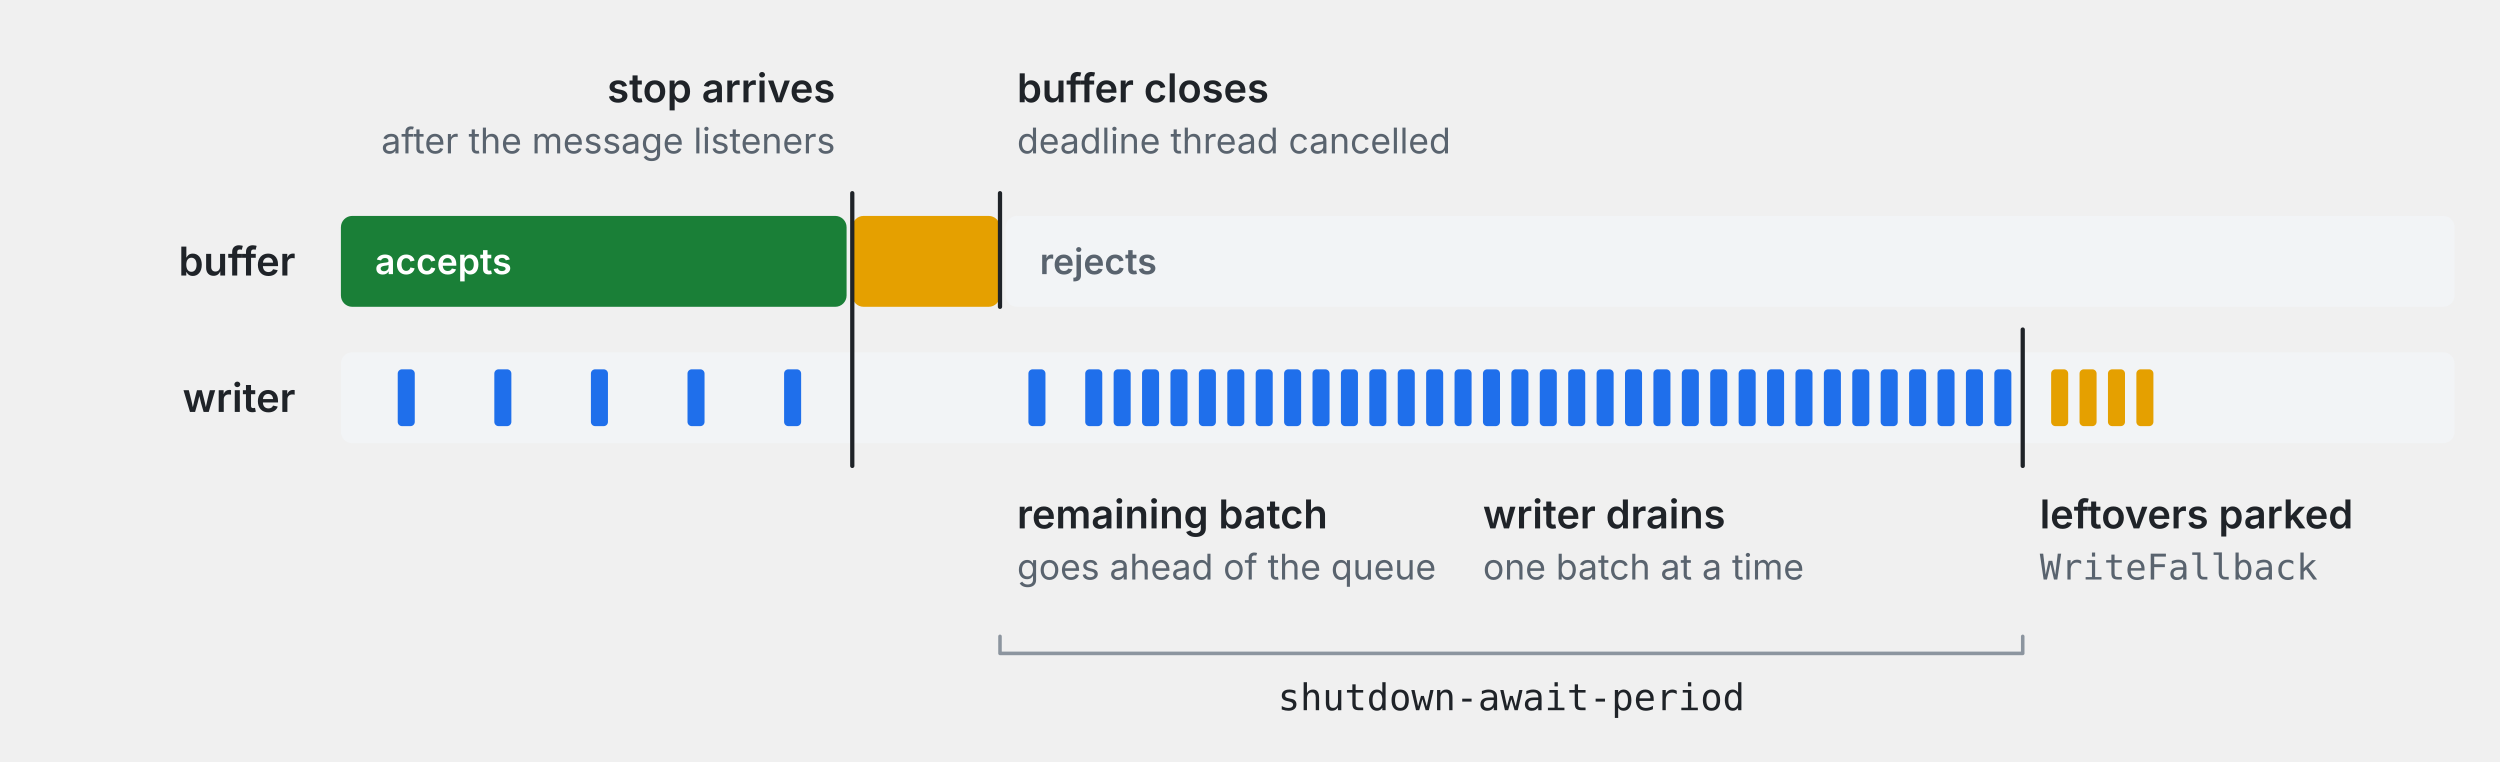
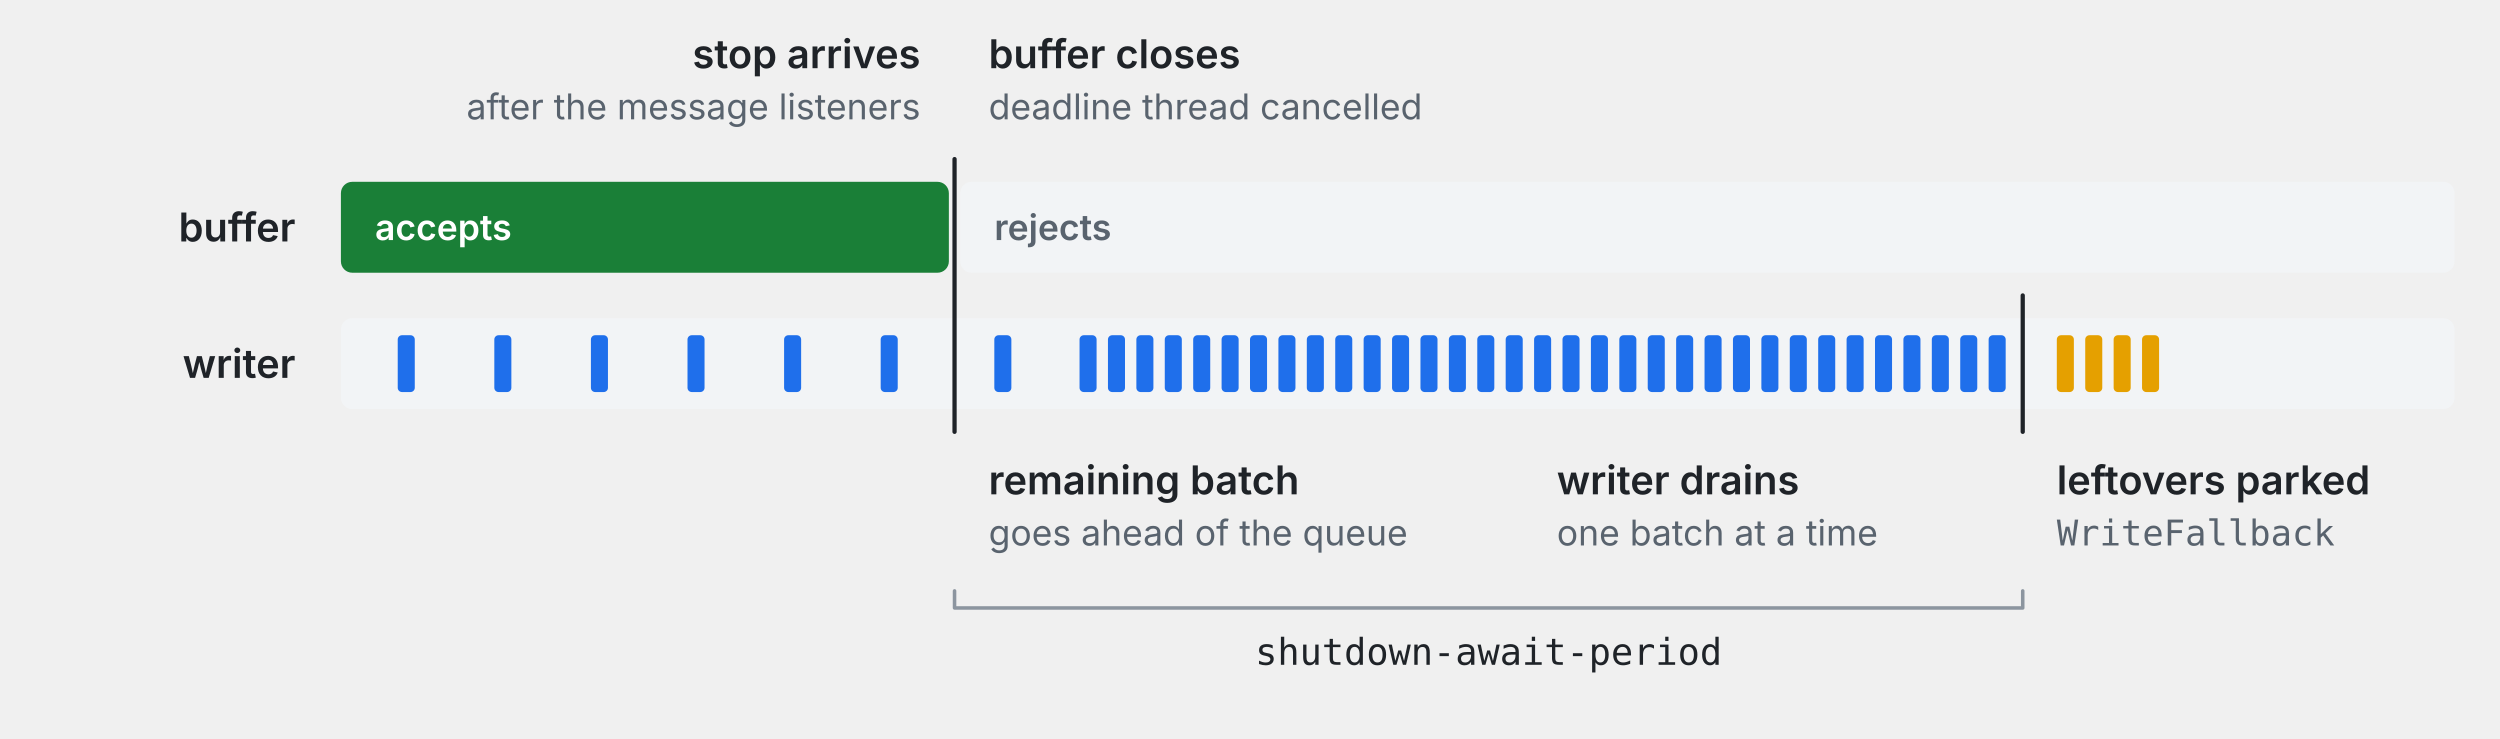
- <svg xmlns="http://www.w3.org/2000/svg" viewBox="0 0 880 268" width="880" height="268" role="img">
-   <text x="104.0" y="97.0" font-family="-apple-system, BlinkMacSystemFont, 'Segoe UI', Inter, Helvetica, Arial, sans-serif" font-size="14" font-weight="600" fill="#1F2328" text-anchor="end">buffer</text>
-   <text x="104.0" y="145.0" font-family="-apple-system, BlinkMacSystemFont, 'Segoe UI', Inter, Helvetica, Arial, sans-serif" font-size="14" font-weight="600" fill="#1F2328" text-anchor="end">writer</text>
-   <rect x="120.0" y="76.0" width="178.0" height="32.0" rx="4" fill="#1A7F37" />
-   <text x="132.0" y="96.5" font-family="-apple-system, BlinkMacSystemFont, 'Segoe UI', Inter, Helvetica, Arial, sans-serif" font-size="12.5" font-weight="600" fill="#FFFFFF" text-anchor="start">accepts</text>
-   <rect x="300.0" y="76.0" width="52.0" height="32.0" rx="4" fill="#E5A000" />
-   <rect x="354.0" y="76.0" width="510.0" height="32.0" rx="4" fill="#F2F4F6" />
-   <text x="366.0" y="96.5" font-family="-apple-system, BlinkMacSystemFont, 'Segoe UI', Inter, Helvetica, Arial, sans-serif" font-size="12.5" font-weight="600" fill="#59636E" text-anchor="start">rejects</text>
-   <rect x="120.0" y="124.0" width="744.0" height="32.0" rx="4" fill="#F2F4F6" />
-   <rect x="140.0" y="130.0" width="6.0" height="20.0" rx="1.5" fill="#1F6FEB" />
-   <rect x="174.0" y="130.0" width="6.0" height="20.0" rx="1.5" fill="#1F6FEB" />
-   <rect x="208.0" y="130.0" width="6.0" height="20.0" rx="1.5" fill="#1F6FEB" />
-   <rect x="242.0" y="130.0" width="6.0" height="20.0" rx="1.5" fill="#1F6FEB" />
-   <rect x="276.0" y="130.0" width="6.0" height="20.0" rx="1.5" fill="#1F6FEB" />
-   <rect x="362.0" y="130.0" width="6.0" height="20.0" rx="1.5" fill="#1F6FEB" />
-   <rect x="382.0" y="130.0" width="6.0" height="20.0" rx="1.5" fill="#1F6FEB" />
-   <rect x="392.0" y="130.0" width="6.0" height="20.0" rx="1.5" fill="#1F6FEB" />
-   <rect x="402.0" y="130.0" width="6.0" height="20.0" rx="1.5" fill="#1F6FEB" />
-   <rect x="412.0" y="130.0" width="6.0" height="20.0" rx="1.5" fill="#1F6FEB" />
-   <rect x="422.0" y="130.0" width="6.0" height="20.0" rx="1.5" fill="#1F6FEB" />
-   <rect x="432.0" y="130.0" width="6.0" height="20.0" rx="1.5" fill="#1F6FEB" />
-   <rect x="442.0" y="130.0" width="6.0" height="20.0" rx="1.5" fill="#1F6FEB" />
-   <rect x="452.0" y="130.0" width="6.0" height="20.0" rx="1.5" fill="#1F6FEB" />
-   <rect x="462.0" y="130.0" width="6.0" height="20.0" rx="1.5" fill="#1F6FEB" />
-   <rect x="472.0" y="130.0" width="6.0" height="20.0" rx="1.5" fill="#1F6FEB" />
-   <rect x="482.0" y="130.0" width="6.0" height="20.0" rx="1.5" fill="#1F6FEB" />
-   <rect x="492.0" y="130.0" width="6.0" height="20.0" rx="1.5" fill="#1F6FEB" />
-   <rect x="502.0" y="130.0" width="6.0" height="20.0" rx="1.5" fill="#1F6FEB" />
-   <rect x="512.0" y="130.0" width="6.0" height="20.0" rx="1.5" fill="#1F6FEB" />
-   <rect x="522.0" y="130.0" width="6.0" height="20.0" rx="1.5" fill="#1F6FEB" />
-   <rect x="532.0" y="130.0" width="6.0" height="20.0" rx="1.5" fill="#1F6FEB" />
-   <rect x="542.0" y="130.0" width="6.0" height="20.0" rx="1.5" fill="#1F6FEB" />
-   <rect x="552.0" y="130.0" width="6.0" height="20.0" rx="1.5" fill="#1F6FEB" />
-   <rect x="562.0" y="130.0" width="6.0" height="20.0" rx="1.5" fill="#1F6FEB" />
-   <rect x="572.0" y="130.0" width="6.0" height="20.0" rx="1.5" fill="#1F6FEB" />
-   <rect x="582.0" y="130.0" width="6.0" height="20.0" rx="1.5" fill="#1F6FEB" />
-   <rect x="592.0" y="130.0" width="6.0" height="20.0" rx="1.5" fill="#1F6FEB" />
-   <rect x="602.0" y="130.0" width="6.0" height="20.0" rx="1.5" fill="#1F6FEB" />
-   <rect x="612.0" y="130.0" width="6.0" height="20.0" rx="1.5" fill="#1F6FEB" />
-   <rect x="622.0" y="130.0" width="6.0" height="20.0" rx="1.5" fill="#1F6FEB" />
-   <rect x="632.0" y="130.0" width="6.0" height="20.0" rx="1.5" fill="#1F6FEB" />
-   <rect x="642.0" y="130.0" width="6.0" height="20.0" rx="1.5" fill="#1F6FEB" />
-   <rect x="652.0" y="130.0" width="6.0" height="20.0" rx="1.5" fill="#1F6FEB" />
-   <rect x="662.0" y="130.0" width="6.0" height="20.0" rx="1.5" fill="#1F6FEB" />
-   <rect x="672.0" y="130.0" width="6.0" height="20.0" rx="1.5" fill="#1F6FEB" />
-   <rect x="682.0" y="130.0" width="6.0" height="20.0" rx="1.5" fill="#1F6FEB" />
-   <rect x="692.0" y="130.0" width="6.0" height="20.0" rx="1.5" fill="#1F6FEB" />
-   <rect x="702.0" y="130.0" width="6.0" height="20.0" rx="1.5" fill="#1F6FEB" />
-   <rect x="722.0" y="130.0" width="6.0" height="20.0" rx="1.5" fill="#E5A000" />
-   <rect x="732.0" y="130.0" width="6.0" height="20.0" rx="1.5" fill="#E5A000" />
-   <rect x="742.0" y="130.0" width="6.0" height="20.0" rx="1.5" fill="#E5A000" />
-   <rect x="752.0" y="130.0" width="6.0" height="20.0" rx="1.5" fill="#E5A000" />
-   <path d="M300,68 L300,164" stroke="#1F2328" stroke-width="1.5" fill="none" stroke-linecap="round" stroke-linejoin="round" />
-   <text x="294.0" y="36.0" font-family="-apple-system, BlinkMacSystemFont, 'Segoe UI', Inter, Helvetica, Arial, sans-serif" font-size="14" font-weight="600" fill="#1F2328" text-anchor="end">stop arrives</text>
-   <text x="294.0" y="54.0" font-family="-apple-system, BlinkMacSystemFont, 'Segoe UI', Inter, Helvetica, Arial, sans-serif" font-size="12.5" font-weight="400" fill="#59636E" text-anchor="end">after the message listeners</text>
-   <path d="M352,68 L352,108" stroke="#1F2328" stroke-width="1.5" fill="none" stroke-linecap="round" stroke-linejoin="round" />
-   <text x="358.0" y="36.0" font-family="-apple-system, BlinkMacSystemFont, 'Segoe UI', Inter, Helvetica, Arial, sans-serif" font-size="14" font-weight="600" fill="#1F2328" text-anchor="start">buffer closes</text>
-   <text x="358.0" y="54.0" font-family="-apple-system, BlinkMacSystemFont, 'Segoe UI', Inter, Helvetica, Arial, sans-serif" font-size="12.5" font-weight="400" fill="#59636E" text-anchor="start">deadline thread cancelled</text>
-   <path d="M712,116 L712,164" stroke="#1F2328" stroke-width="1.5" fill="none" stroke-linecap="round" stroke-linejoin="round" />
-   <text x="358.0" y="186.0" font-family="-apple-system, BlinkMacSystemFont, 'Segoe UI', Inter, Helvetica, Arial, sans-serif" font-size="14" font-weight="600" fill="#1F2328" text-anchor="start">remaining batch</text>
-   <text x="358.0" y="204.0" font-family="-apple-system, BlinkMacSystemFont, 'Segoe UI', Inter, Helvetica, Arial, sans-serif" font-size="12.5" font-weight="400" fill="#59636E" text-anchor="start">goes ahead of the queue</text>
-   <text x="522.0" y="186.0" font-family="-apple-system, BlinkMacSystemFont, 'Segoe UI', Inter, Helvetica, Arial, sans-serif" font-size="14" font-weight="600" fill="#1F2328" text-anchor="start">writer drains</text>
-   <text x="522.0" y="204.0" font-family="-apple-system, BlinkMacSystemFont, 'Segoe UI', Inter, Helvetica, Arial, sans-serif" font-size="12.5" font-weight="400" fill="#59636E" text-anchor="start">one batch at a time</text>
-   <text x="718.0" y="186.0" font-family="-apple-system, BlinkMacSystemFont, 'Segoe UI', Inter, Helvetica, Arial, sans-serif" font-size="14" font-weight="600" fill="#1F2328" text-anchor="start">leftovers parked</text>
-   <text x="718.0" y="204.0" font-family="ui-monospace, SFMono-Regular, 'SF Mono', Menlo, Consolas, monospace" font-size="12.5" font-weight="400" fill="#59636E" text-anchor="start">WriteFallback</text>
-   <path d="M352,224 L352,230 L712,230 L712,224" stroke="#8C959F" stroke-width="1.25" fill="none" stroke-linecap="round" stroke-linejoin="round" />
-   <text x="532.0" y="250.0" font-family="ui-monospace, SFMono-Regular, 'SF Mono', Menlo, Consolas, monospace" font-size="13" font-weight="400" fill="#1F2328" text-anchor="middle">shutdown-await-period</text>
+ <svg xmlns="http://www.w3.org/2000/svg" viewBox="0 0 880 260" width="880" height="260" role="img">
+   <text x="104.0" y="85.0" font-family="-apple-system, BlinkMacSystemFont, 'Segoe UI', Inter, Helvetica, Arial, sans-serif" font-size="14" font-weight="600" fill="#1F2328" text-anchor="end">buffer</text>
+   <text x="104.0" y="133.0" font-family="-apple-system, BlinkMacSystemFont, 'Segoe UI', Inter, Helvetica, Arial, sans-serif" font-size="14" font-weight="600" fill="#1F2328" text-anchor="end">writer</text>
+   <rect x="120.0" y="64.0" width="214.0" height="32.0" rx="4" fill="#1A7F37" />
+   <text x="132.0" y="84.5" font-family="-apple-system, BlinkMacSystemFont, 'Segoe UI', Inter, Helvetica, Arial, sans-serif" font-size="12.5" font-weight="600" fill="#FFFFFF" text-anchor="start">accepts</text>
+   <rect x="338.0" y="64.0" width="526.0" height="32.0" rx="4" fill="#F2F4F6" />
+   <text x="350.0" y="84.5" font-family="-apple-system, BlinkMacSystemFont, 'Segoe UI', Inter, Helvetica, Arial, sans-serif" font-size="12.5" font-weight="600" fill="#59636E" text-anchor="start">rejects</text>
+   <rect x="120.0" y="112.0" width="744.0" height="32.0" rx="4" fill="#F2F4F6" />
+   <rect x="140.0" y="118.0" width="6.0" height="20.0" rx="1.5" fill="#1F6FEB" />
+   <rect x="174.0" y="118.0" width="6.0" height="20.0" rx="1.5" fill="#1F6FEB" />
+   <rect x="208.0" y="118.0" width="6.0" height="20.0" rx="1.5" fill="#1F6FEB" />
+   <rect x="242.0" y="118.0" width="6.0" height="20.0" rx="1.5" fill="#1F6FEB" />
+   <rect x="276.0" y="118.0" width="6.0" height="20.0" rx="1.5" fill="#1F6FEB" />
+   <rect x="310.0" y="118.0" width="6.0" height="20.0" rx="1.5" fill="#1F6FEB" />
+   <rect x="350.0" y="118.0" width="6.0" height="20.0" rx="1.5" fill="#1F6FEB" />
+   <rect x="380.0" y="118.0" width="6.0" height="20.0" rx="1.5" fill="#1F6FEB" />
+   <rect x="390.0" y="118.0" width="6.0" height="20.0" rx="1.5" fill="#1F6FEB" />
+   <rect x="400.0" y="118.0" width="6.0" height="20.0" rx="1.5" fill="#1F6FEB" />
+   <rect x="410.0" y="118.0" width="6.0" height="20.0" rx="1.5" fill="#1F6FEB" />
+   <rect x="420.0" y="118.0" width="6.0" height="20.0" rx="1.5" fill="#1F6FEB" />
+   <rect x="430.0" y="118.0" width="6.0" height="20.0" rx="1.5" fill="#1F6FEB" />
+   <rect x="440.0" y="118.0" width="6.0" height="20.0" rx="1.5" fill="#1F6FEB" />
+   <rect x="450.0" y="118.0" width="6.0" height="20.0" rx="1.5" fill="#1F6FEB" />
+   <rect x="460.0" y="118.0" width="6.0" height="20.0" rx="1.5" fill="#1F6FEB" />
+   <rect x="470.0" y="118.0" width="6.0" height="20.0" rx="1.5" fill="#1F6FEB" />
+   <rect x="480.0" y="118.0" width="6.0" height="20.0" rx="1.5" fill="#1F6FEB" />
+   <rect x="490.0" y="118.0" width="6.0" height="20.0" rx="1.5" fill="#1F6FEB" />
+   <rect x="500.0" y="118.0" width="6.0" height="20.0" rx="1.5" fill="#1F6FEB" />
+   <rect x="510.0" y="118.0" width="6.0" height="20.0" rx="1.5" fill="#1F6FEB" />
+   <rect x="520.0" y="118.0" width="6.0" height="20.0" rx="1.5" fill="#1F6FEB" />
+   <rect x="530.0" y="118.0" width="6.0" height="20.0" rx="1.5" fill="#1F6FEB" />
+   <rect x="540.0" y="118.0" width="6.0" height="20.0" rx="1.5" fill="#1F6FEB" />
+   <rect x="550.0" y="118.0" width="6.0" height="20.0" rx="1.5" fill="#1F6FEB" />
+   <rect x="560.0" y="118.0" width="6.0" height="20.0" rx="1.5" fill="#1F6FEB" />
+   <rect x="570.0" y="118.0" width="6.0" height="20.0" rx="1.5" fill="#1F6FEB" />
+   <rect x="580.0" y="118.0" width="6.0" height="20.0" rx="1.5" fill="#1F6FEB" />
+   <rect x="590.0" y="118.0" width="6.0" height="20.0" rx="1.5" fill="#1F6FEB" />
+   <rect x="600.0" y="118.0" width="6.0" height="20.0" rx="1.5" fill="#1F6FEB" />
+   <rect x="610.0" y="118.0" width="6.0" height="20.0" rx="1.5" fill="#1F6FEB" />
+   <rect x="620.0" y="118.0" width="6.0" height="20.0" rx="1.5" fill="#1F6FEB" />
+   <rect x="630.0" y="118.0" width="6.0" height="20.0" rx="1.5" fill="#1F6FEB" />
+   <rect x="640.0" y="118.0" width="6.0" height="20.0" rx="1.5" fill="#1F6FEB" />
+   <rect x="650.0" y="118.0" width="6.0" height="20.0" rx="1.5" fill="#1F6FEB" />
+   <rect x="660.0" y="118.0" width="6.0" height="20.0" rx="1.5" fill="#1F6FEB" />
+   <rect x="670.0" y="118.0" width="6.0" height="20.0" rx="1.5" fill="#1F6FEB" />
+   <rect x="680.0" y="118.0" width="6.0" height="20.0" rx="1.5" fill="#1F6FEB" />
+   <rect x="690.0" y="118.0" width="6.0" height="20.0" rx="1.5" fill="#1F6FEB" />
+   <rect x="700.0" y="118.0" width="6.0" height="20.0" rx="1.5" fill="#1F6FEB" />
+   <rect x="724.0" y="118.0" width="6.0" height="20.0" rx="1.5" fill="#E5A000" />
+   <rect x="734.0" y="118.0" width="6.0" height="20.0" rx="1.5" fill="#E5A000" />
+   <rect x="744.0" y="118.0" width="6.0" height="20.0" rx="1.5" fill="#E5A000" />
+   <rect x="754.0" y="118.0" width="6.0" height="20.0" rx="1.5" fill="#E5A000" />
+   <path d="M336,56 L336,152" stroke="#1F2328" stroke-width="1.5" fill="none" stroke-linecap="round" stroke-linejoin="round" />
+   <text x="324.0" y="24.0" font-family="-apple-system, BlinkMacSystemFont, 'Segoe UI', Inter, Helvetica, Arial, sans-serif" font-size="14" font-weight="600" fill="#1F2328" text-anchor="end">stop arrives</text>
+   <text x="324.0" y="42.0" font-family="-apple-system, BlinkMacSystemFont, 'Segoe UI', Inter, Helvetica, Arial, sans-serif" font-size="12.5" font-weight="400" fill="#59636E" text-anchor="end">after the message listeners</text>
+   <text x="348.0" y="24.0" font-family="-apple-system, BlinkMacSystemFont, 'Segoe UI', Inter, Helvetica, Arial, sans-serif" font-size="14" font-weight="600" fill="#1F2328" text-anchor="start">buffer closes</text>
+   <text x="348.0" y="42.0" font-family="-apple-system, BlinkMacSystemFont, 'Segoe UI', Inter, Helvetica, Arial, sans-serif" font-size="12.5" font-weight="400" fill="#59636E" text-anchor="start">deadline thread cancelled</text>
+   <path d="M712,104 L712,152" stroke="#1F2328" stroke-width="1.5" fill="none" stroke-linecap="round" stroke-linejoin="round" />
+   <text x="348.0" y="174.0" font-family="-apple-system, BlinkMacSystemFont, 'Segoe UI', Inter, Helvetica, Arial, sans-serif" font-size="14" font-weight="600" fill="#1F2328" text-anchor="start">remaining batch</text>
+   <text x="348.0" y="192.0" font-family="-apple-system, BlinkMacSystemFont, 'Segoe UI', Inter, Helvetica, Arial, sans-serif" font-size="12.5" font-weight="400" fill="#59636E" text-anchor="start">goes ahead of the queue</text>
+   <text x="548.0" y="174.0" font-family="-apple-system, BlinkMacSystemFont, 'Segoe UI', Inter, Helvetica, Arial, sans-serif" font-size="14" font-weight="600" fill="#1F2328" text-anchor="start">writer drains</text>
+   <text x="548.0" y="192.0" font-family="-apple-system, BlinkMacSystemFont, 'Segoe UI', Inter, Helvetica, Arial, sans-serif" font-size="12.5" font-weight="400" fill="#59636E" text-anchor="start">one batch at a time</text>
+   <text x="724.0" y="174.0" font-family="-apple-system, BlinkMacSystemFont, 'Segoe UI', Inter, Helvetica, Arial, sans-serif" font-size="14" font-weight="600" fill="#1F2328" text-anchor="start">leftovers parked</text>
+   <text x="724.0" y="192.0" font-family="ui-monospace, SFMono-Regular, 'SF Mono', Menlo, Consolas, monospace" font-size="12.5" font-weight="400" fill="#59636E" text-anchor="start">WriteFallback</text>
+   <path d="M336,208 L336,214 L712,214 L712,208" stroke="#8C959F" stroke-width="1.25" fill="none" stroke-linecap="round" stroke-linejoin="round" />
+   <text x="524.0" y="234.0" font-family="ui-monospace, SFMono-Regular, 'SF Mono', Menlo, Consolas, monospace" font-size="13" font-weight="400" fill="#1F2328" text-anchor="middle">shutdown-await-period</text>
</svg>
